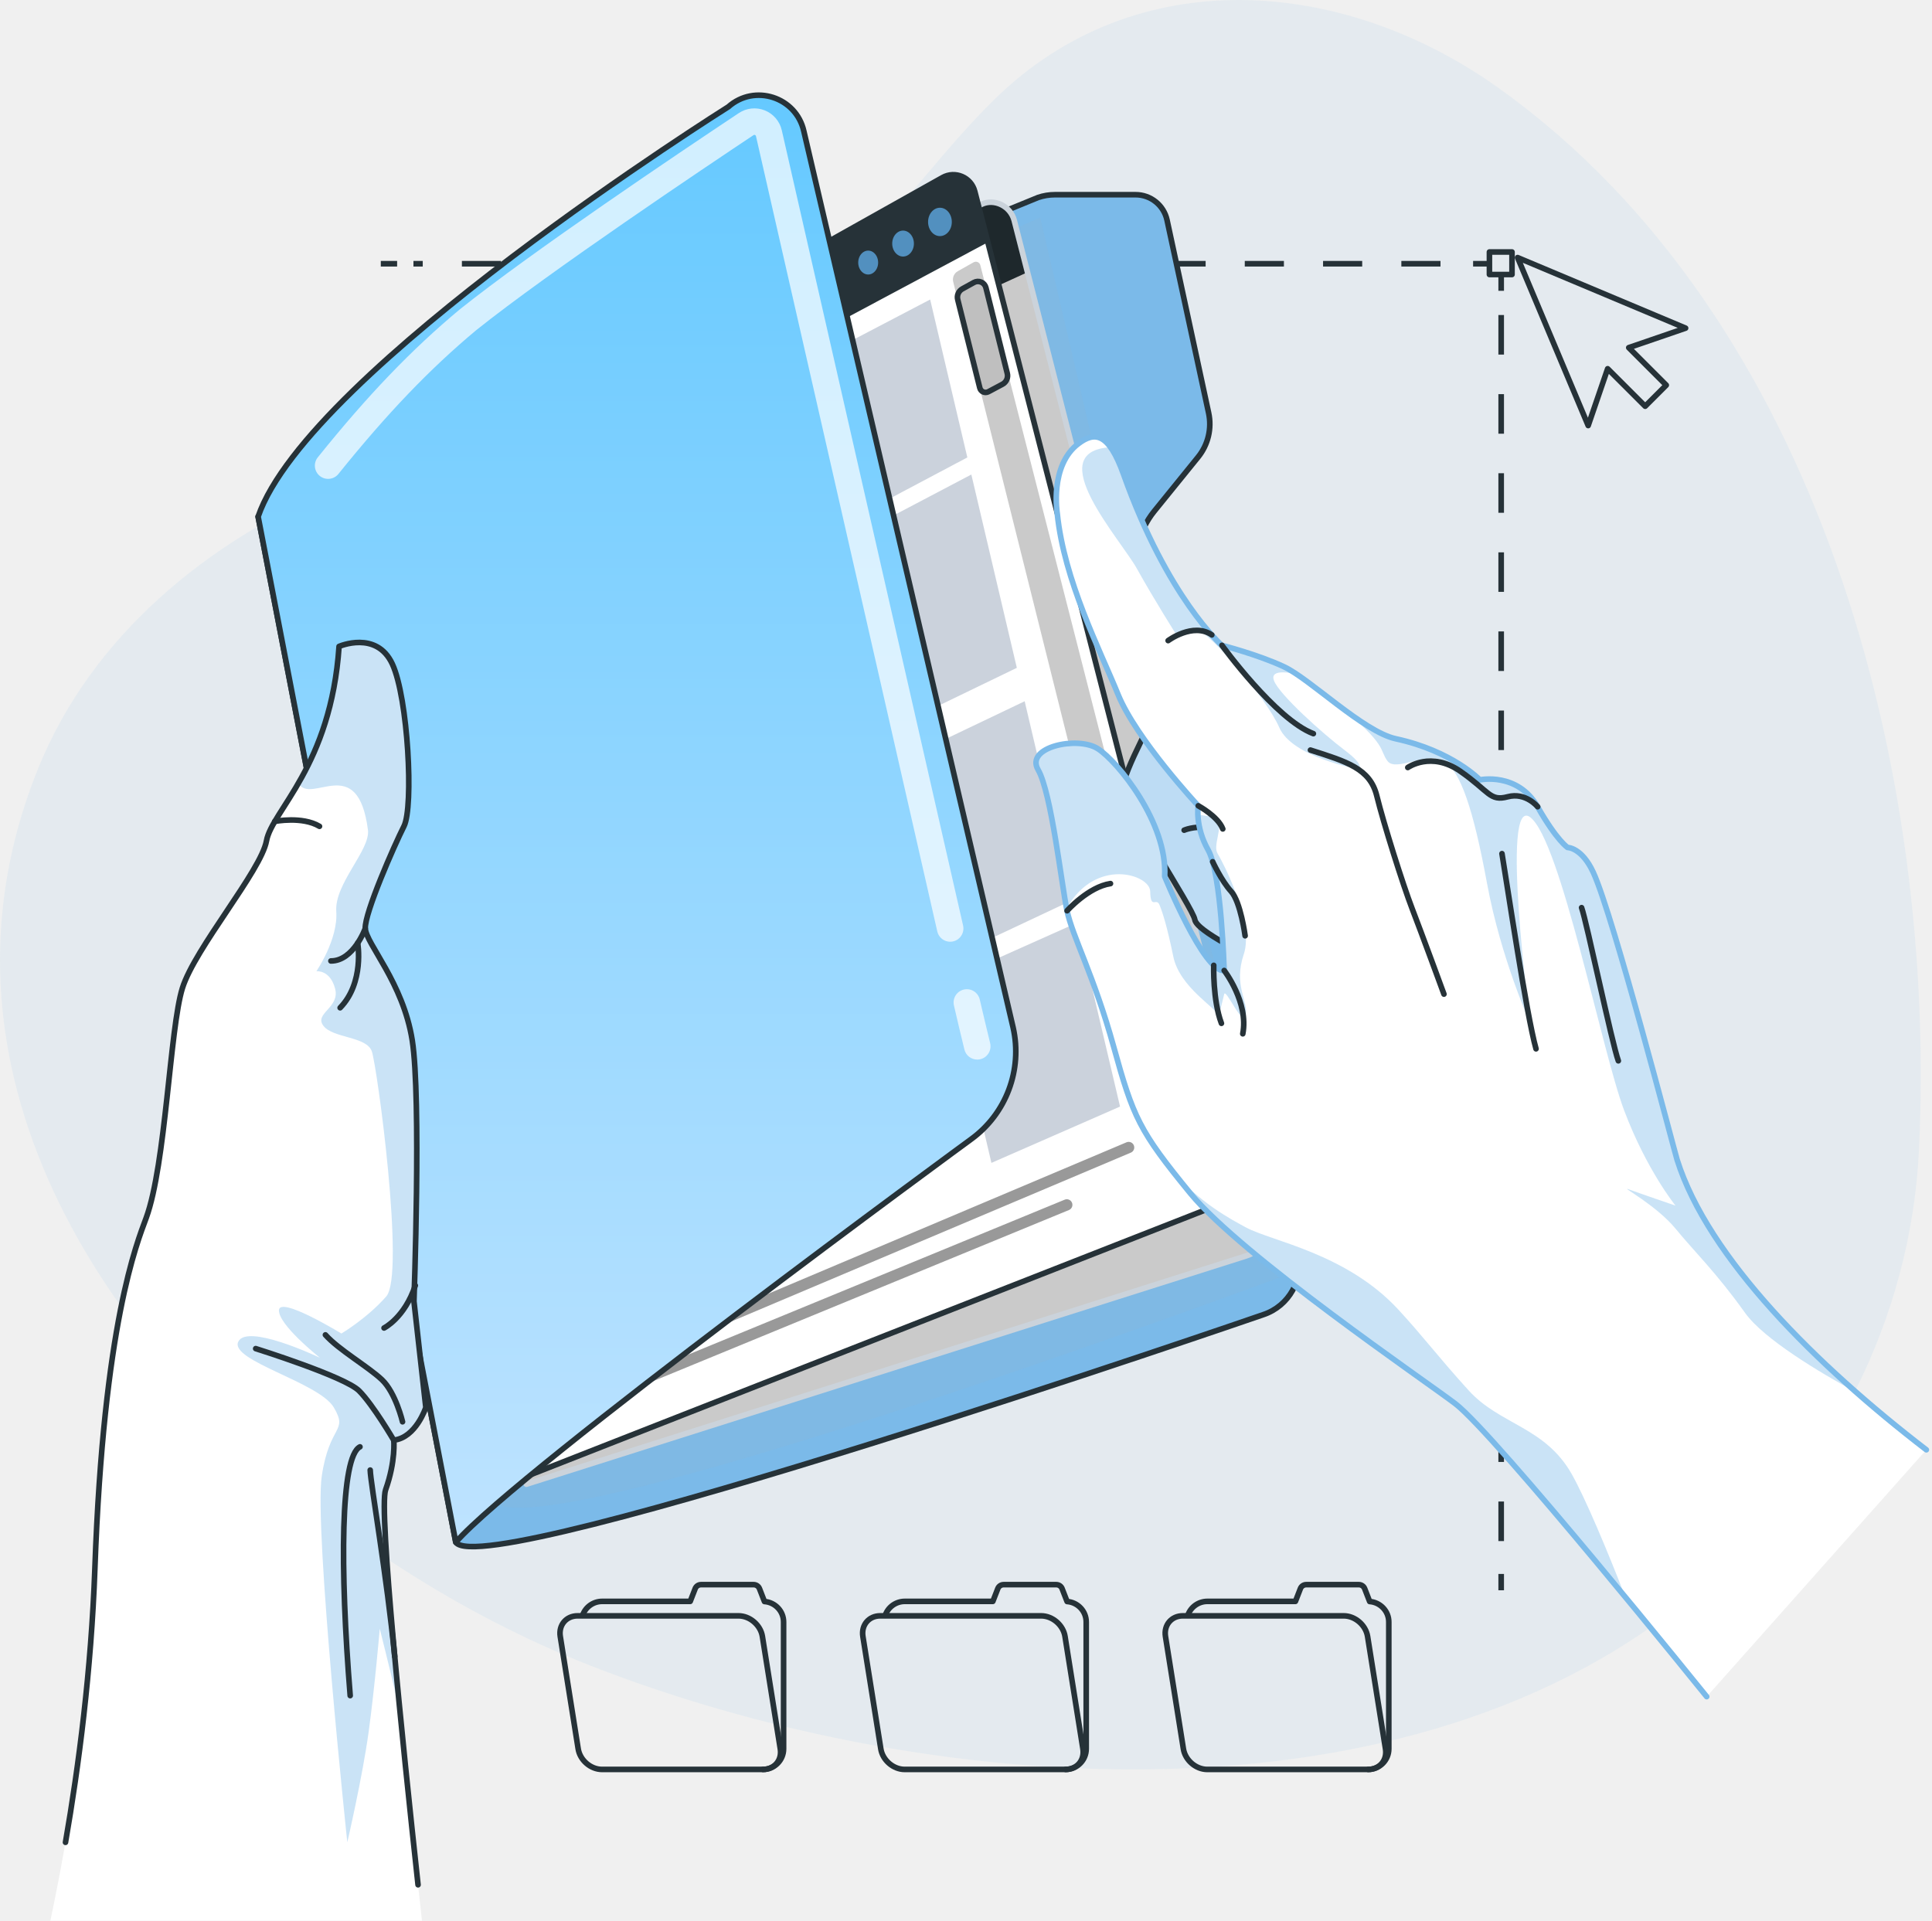
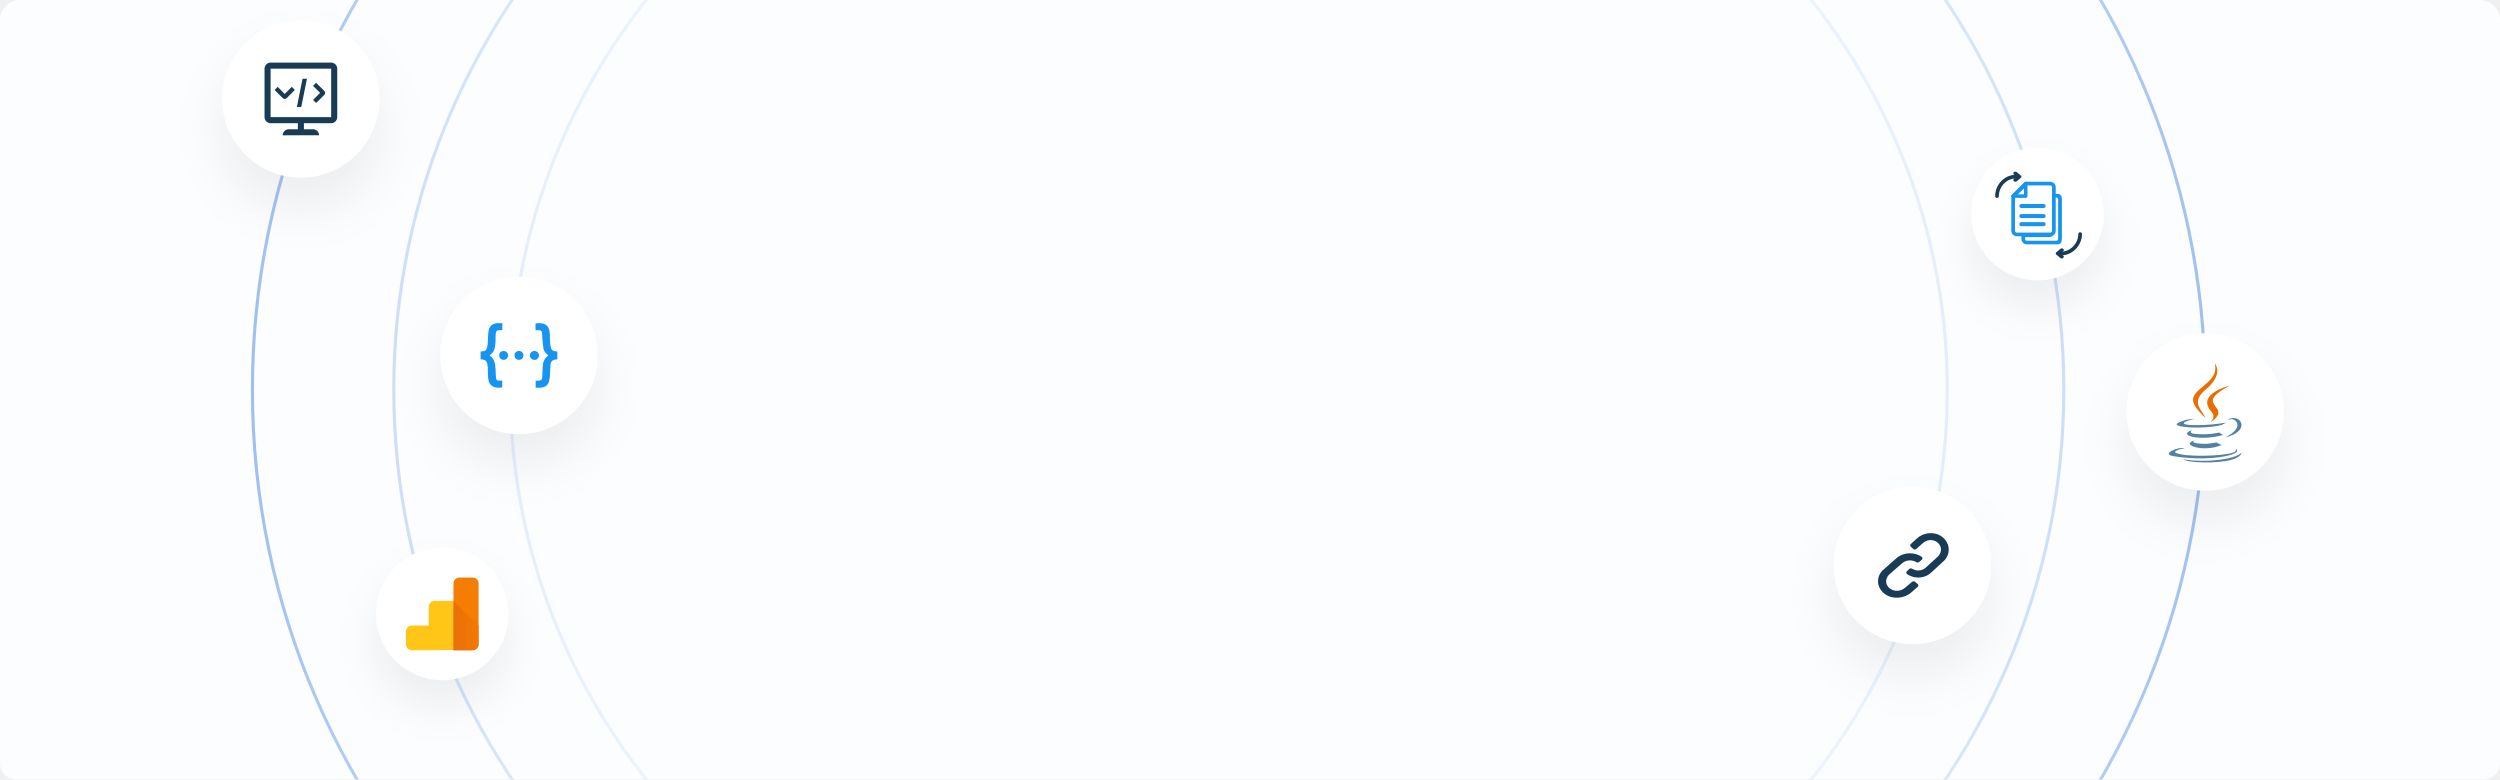
- <svg xmlns="http://www.w3.org/2000/svg" width="345" height="343" viewBox="0 0 345 343">
+ <svg xmlns="http://www.w3.org/2000/svg" xmlns:xlink="http://www.w3.org/1999/xlink" width="1238" height="386" viewBox="0 0 1238 386">
  <defs>
-     <linearGradient x1="50%" y1="0%" x2="50%" y2="100%" id="paxsyt6fwa">
-       <stop stop-color="#65C9FF" offset="0%" />
-       <stop stop-color="#BEE3FF" offset="100%" />
+     <filter x="-60.5%" y="-40.8%" width="221.1%" height="221.1%" filterUnits="objectBoundingBox" id="xyb6qdgg8f">
+       <feMorphology radius="1" operator="dilate" in="SourceAlpha" result="shadowSpreadOuter1" />
+       <feOffset dy="15" in="shadowSpreadOuter1" result="shadowOffsetOuter1" />
+       <feGaussianBlur stdDeviation="12.5" in="shadowOffsetOuter1" result="shadowBlurOuter1" />
+       <feComposite in="shadowBlurOuter1" in2="SourceAlpha" operator="out" result="shadowBlurOuter1" />
+       <feColorMatrix values="0 0 0 0 0 0 0 0 0 0 0 0 0 0 0 0 0 0 0.06 0" in="shadowBlurOuter1" />
+     </filter>
+     <filter x="-60.5%" y="-40.8%" width="221.1%" height="221.1%" filterUnits="objectBoundingBox" id="nk7pvnbpch">
+       <feMorphology radius="1" operator="dilate" in="SourceAlpha" result="shadowSpreadOuter1" />
+       <feOffset dy="15" in="shadowSpreadOuter1" result="shadowOffsetOuter1" />
+       <feGaussianBlur stdDeviation="12.5" in="shadowOffsetOuter1" result="shadowBlurOuter1" />
+       <feComposite in="shadowBlurOuter1" in2="SourceAlpha" operator="out" result="shadowBlurOuter1" />
+       <feColorMatrix values="0 0 0 0 0 0 0 0 0 0 0 0 0 0 0 0 0 0 0.06 0" in="shadowBlurOuter1" />
+     </filter>
+     <filter x="-60.5%" y="-40.8%" width="221.1%" height="221.1%" filterUnits="objectBoundingBox" id="2h7rqmk4bj">
+       <feMorphology radius="1" operator="dilate" in="SourceAlpha" result="shadowSpreadOuter1" />
+       <feOffset dy="15" in="shadowSpreadOuter1" result="shadowOffsetOuter1" />
+       <feGaussianBlur stdDeviation="12.5" in="shadowOffsetOuter1" result="shadowBlurOuter1" />
+       <feComposite in="shadowBlurOuter1" in2="SourceAlpha" operator="out" result="shadowBlurOuter1" />
+       <feColorMatrix values="0 0 0 0 0 0 0 0 0 0 0 0 0 0 0 0 0 0 0.06 0" in="shadowBlurOuter1" />
+     </filter>
+     <filter x="-60.5%" y="-40.8%" width="221.1%" height="221.1%" filterUnits="objectBoundingBox" id="mki91wsxbl">
+       <feMorphology radius="1" operator="dilate" in="SourceAlpha" result="shadowSpreadOuter1" />
+       <feOffset dy="15" in="shadowSpreadOuter1" result="shadowOffsetOuter1" />
+       <feGaussianBlur stdDeviation="12.5" in="shadowOffsetOuter1" result="shadowBlurOuter1" />
+       <feComposite in="shadowBlurOuter1" in2="SourceAlpha" operator="out" result="shadowBlurOuter1" />
+       <feColorMatrix values="0 0 0 0 0 0 0 0 0 0 0 0 0 0 0 0 0 0 0.06 0" in="shadowBlurOuter1" />
+     </filter>
+     <filter x="-60.7%" y="-40.4%" width="221.4%" height="221.4%" filterUnits="objectBoundingBox" id="axwtpveo5n">
+       <feMorphology radius=".842" operator="dilate" in="SourceAlpha" result="shadowSpreadOuter1" />
+       <feOffset dy="13" in="shadowSpreadOuter1" result="shadowOffsetOuter1" />
+       <feGaussianBlur stdDeviation="10.5" in="shadowOffsetOuter1" result="shadowBlurOuter1" />
+       <feComposite in="shadowBlurOuter1" in2="SourceAlpha" operator="out" result="shadowBlurOuter1" />
+       <feColorMatrix values="0 0 0 0 0 0 0 0 0 0 0 0 0 0 0 0 0 0 0.06 0" in="shadowBlurOuter1" />
+     </filter>
+     <filter x="-60.7%" y="-40.4%" width="221.4%" height="221.4%" filterUnits="objectBoundingBox" id="t16d0963kp">
+       <feMorphology radius=".842" operator="dilate" in="SourceAlpha" result="shadowSpreadOuter1" />
+       <feOffset dy="13" in="shadowSpreadOuter1" result="shadowOffsetOuter1" />
+       <feGaussianBlur stdDeviation="10.5" in="shadowOffsetOuter1" result="shadowBlurOuter1" />
+       <feComposite in="shadowBlurOuter1" in2="SourceAlpha" operator="out" result="shadowBlurOuter1" />
+       <feColorMatrix values="0 0 0 0 0 0 0 0 0 0 0 0 0 0 0 0 0 0 0.06 0" in="shadowBlurOuter1" />
+     </filter>
+     <circle id="b5wkuqns3g" cx="38" cy="38" r="38" />
+     <circle id="2d8fdse2oi" cx="38" cy="38" r="38" />
+     <circle id="93pr2yppvk" cx="38" cy="38" r="38" />
+     <circle id="b7jgej1kmm" cx="38" cy="38" r="38" />
+     <circle id="phat6qgkeo" cx="32" cy="32" r="32" />
+     <circle id="1h26nctmfq" cx="32" cy="32" r="32" />
+     <linearGradient x1="50%" y1="0%" x2="50%" y2="100%" id="uvct5zavzc">
+       <stop stop-color="#1565D8" offset="0%" />
+       <stop stop-color="#F8FBFF" offset="59.738%" />
+       <stop stop-color="#FFF" offset="100%" />
    </linearGradient>
+     <linearGradient x1="50%" y1="0%" x2="50%" y2="100%" id="lb5yq4l97d">
+       <stop stop-color="#1565D8" offset="0%" />
+       <stop stop-color="#F8FBFF" offset="59.738%" />
+       <stop stop-color="#FFF" offset="100%" />
+     </linearGradient>
+     <linearGradient x1="50%" y1="0%" x2="50%" y2="100%" id="d6o8no09pe">
+       <stop stop-color="#1565D8" offset="0%" />
+       <stop stop-color="#F8FBFF" offset="59.738%" />
+       <stop stop-color="#FFF" offset="100%" />
+     </linearGradient>
+     <linearGradient x1=".333%" y1="99.884%" x2="100.095%" y2="99.884%" id="bgt8japg9r">
+       <stop stop-color="#E96F0B" offset="0%" />
+       <stop stop-color="#F37901" offset="100%" />
+     </linearGradient>
+     <path d="M10 0h1218c5.523 0 10 4.477 10 10v368a8 8 0 0 1-8 8H8a8 8 0 0 1-8-8V10C0 4.477 4.477 0 10 0z" id="g72cqoufra" />
  </defs>
  <g fill="none" fill-rule="evenodd">
-     <path d="M2.038 190.508c-3.63-17.015-2.635-35.005 4.797-53.335C16.405 113.561 36.968 96.786 60 86.997c33.48-14.23 66.339-14.494 93.556-42.372 8.392-8.599 15.435-18.446 24.01-26.862 25.286-24.836 62.296-21.819 89.935-2.125 57.657 41.082 78.386 122.445 75.18 189.711-1.442 30.185-15.883 58.28-38.742 78.089-51.699 44.794-139.488 37.262-198.868 13.881-44.276-17.437-92.636-58.114-103.034-106.81z" fill="#7BBAE9" fill-rule="nonzero" opacity=".1" />
-     <g stroke="#263238" stroke-linejoin="round">
-       <path d="M265.969 47.097h-2.916" />
-       <path stroke-dasharray="6.99,6.99" d="M257.231 47.097H73.83" />
-       <path d="M70.915 47.097H68" />
+     <mask id="ziiz2kk37b" fill="#fff">
+       <use xlink:href="#g72cqoufra" />
+     </mask>
+     <use fill="#FBFDFF" xlink:href="#g72cqoufra" />
+     <g mask="url(#ziiz2kk37b)">
+       <g stroke-width="1.538">
+         <path d="M993.646 552.77c0-177.582-141.078-321.54-315.108-321.54-174.029 0-315.107 143.958-315.107 321.54" stroke="url(#uvct5zavzc)" opacity=".1" transform="matrix(0 -1 -1 0 1195.538 871.538)" />
+         <path d="M1069.8 572c0-198.823-157.954-360-352.8-360S364.2 373.177 364.2 572" stroke="url(#lb5yq4l97d)" opacity=".2" transform="matrix(0 -1 -1 0 1234 910)" />
+         <path d="M1159 592c0-220.914-175.504-400-392-400S375 371.086 375 592" stroke="url(#d6o8no09pe)" opacity=".4" transform="matrix(0 -1 -1 0 1284 960)" />
+         <path d="M603.57 552.77c0-177.582-141.08-321.54-315.108-321.54-174.03 0-315.108 143.958-315.108 321.54" stroke="url(#uvct5zavzc)" opacity=".1" transform="rotate(-90 251.462 230)" />
+         <path d="M602.8 572c0-198.823-157.954-360-352.8-360s-352.8 161.177-352.8 360" stroke="url(#lb5yq4l97d)" opacity=".2" transform="rotate(-90 213 230)" />
+         <path d="M592 592c0-220.914-175.504-400-392-400s-392 179.086-392 400" stroke="url(#d6o8no09pe)" opacity=".4" transform="rotate(-90 163 230)" />
+       </g>
+       <g transform="translate(1054 166)">
+         <use fill="#000" filter="url(#xyb6qdgg8f)" xlink:href="#b5wkuqns3g" />
+         <use stroke="#FFF" stroke-width="2" fill="#FFF" xlink:href="#b5wkuqns3g" />
+       </g>
+       <g fill-rule="nonzero">
+         <path d="M1086.637 218.13s-1.788 1.04 1.272 1.393c3.708.423 5.602.363 9.688-.412 0 0 1.074.675 2.574 1.259-9.159 3.93-20.727-.228-13.534-2.24m-1.12-5.13s-2.004 1.486 1.058 1.804c3.96.409 7.088.442 12.5-.601 0 0 .748.76 1.925 1.175-11.073 3.243-23.406.256-15.482-2.378" fill="#5382A1" />
+         <path d="M1095.182 203.994c2.378 2.635-.625 5.006-.625 5.006s6.04-3 3.266-6.756c-2.591-3.503-4.578-5.243 6.177-11.244 0 0-16.881 4.056-8.818 12.994" fill="#E76F00" />
+         <path d="M1106.927 222.242s1.381 1.133-1.52 2.009c-5.52 1.663-22.97 2.166-27.818.066-1.743-.755 1.525-1.802 2.553-2.021 1.072-.232 1.685-.189 1.685-.189-1.938-1.358-12.527 2.668-5.379 3.821 19.494 3.147 35.536-1.416 30.48-3.686m-20.43-14.772s-8.876 2.098-3.143 2.86c2.42.322 7.247.25 11.741-.125 3.674-.309 7.363-.964 7.363-.964s-1.295.552-2.233 1.188c-9.014 2.36-26.427 1.262-21.414-1.151 4.24-2.04 7.687-1.808 7.687-1.808m15.923 8.858c9.164-4.739 4.927-9.293 1.97-8.68-.725.15-1.048.28-1.048.28s.269-.419.783-.6c5.85-2.047 10.349 6.037-1.889 9.239 0 0 .142-.126.184-.239" fill="#5382A1" />
+         <path d="M1096.76 180s4.835 5.115-4.588 12.982c-7.556 6.31-1.723 9.907-.003 14.018-4.41-4.208-7.648-7.912-5.476-11.36 3.187-5.06 12.017-7.514 10.066-15.64" fill="#E76F00" />
+         <path d="M1087.782 228.834c8.638.608 21.904-.337 22.218-4.834 0 0-.604 1.705-7.14 3.058-7.372 1.527-16.466 1.349-21.86.37 0 0 1.104 1.006 6.782 1.406" fill="#5382A1" />
+       </g>
+       <g transform="translate(219 138)">
+         <use fill="#000" filter="url(#nk7pvnbpch)" xlink:href="#2d8fdse2oi" />
+         <use stroke="#FFF" stroke-width="2" fill="#FFF" xlink:href="#2d8fdse2oi" />
+       </g>
+       <path d="M247.561 160.003a17.392 17.392 0 0 0-1.1.013c-2.557.147-4.091 1.35-4.513 3.84-.299 1.736-.25 3.518-.372 5.263-.033.913-.13 1.818-.299 2.708-.348 1.589-1.032 2.082-2.642 2.165a6.873 6.873 0 0 0-.635.11v3.817c2.929.143 3.324 1.179 3.563 4.25.086 1.119-.033 2.238.04 3.357.046 1.06.19 2.108.405 3.13.674 2.805 3.4 3.745 6.698 3.178v-3.347c-.528 0-.997.013-1.452 0-1.118-.034-1.537-.313-1.644-1.395-.145-1.396-.109-2.818-.195-4.227-.166-2.611-.455-5.186-2.999-6.848 1.309-.966 2.258-2.119 2.557-3.647.216-1.07.349-2.142.432-3.228.073-1.082-.06-2.191.036-3.26.156-1.736.266-2.445 2.341-2.375.312 0 .611-.044.96-.07v-3.418c-.416 0-.806-.01-1.18-.016zm19.75.024a11.013 11.013 0 0 0-2.115.156v3.324c.637 0 1.128 0 1.62.013.853.01 1.5.34 1.587 1.289.083.866.08 1.745.166 2.625.17 1.745.263 3.514.564 5.236.266 1.419 1.236 2.478 2.448 3.347-2.125 1.432-2.75 3.477-2.856 5.778-.06 1.576-.096 3.165-.18 4.754-.072 1.445-.577 1.915-2.028 1.951-.408.01-.806.047-1.259.073v3.405c.85 0 1.63.05 2.411 0 2.424-.144 3.889-1.323 4.37-3.684.203-1.299.322-2.609.359-3.924.083-1.202.072-2.418.192-3.61.18-1.866 1.033-2.635 2.892-2.758.177-.022.35-.062.518-.12v-3.817c-.312-.036-.53-.07-.757-.083-1.394-.06-2.091-.53-2.437-1.852a13.463 13.463 0 0 1-.395-2.591c-.097-1.612-.086-3.238-.193-4.853-.208-3.11-2.065-4.573-4.908-4.66zm-17.921 13.775a2.198 2.198 0 0 0-2.195 2.093 2.2 2.2 0 0 0 1.979 2.3h.143a2.161 2.161 0 0 0 2.28-2.035v-.12a2.201 2.201 0 0 0-2.158-2.238h-.05zm7.571 0a2.104 2.104 0 0 0-2.17 2.035c0 .07 0 .13.011.203 0 1.313.89 2.155 2.234 2.155 1.32 0 2.149-.866 2.149-2.225-.013-1.312-.89-2.181-2.224-2.168zm7.707 0a2.242 2.242 0 0 0-2.279 2.178c0 1.226.983 2.215 2.208 2.215h.024c1.105.193 2.218-.879 2.291-2.165.06-1.192-1.02-2.228-2.244-2.228z" fill="#1794EF" fill-rule="nonzero" />
+       <g transform="translate(909 242)">
+         <use fill="#000" filter="url(#2h7rqmk4bj)" xlink:href="#93pr2yppvk" />
+         <use stroke="#FFF" stroke-width="2" fill="#FFF" xlink:href="#93pr2yppvk" />
+       </g>
+       <g fill="#183B56" fill-rule="nonzero">
+         <path d="M949.9 286c-1.967.004-3.883-.579-5.456-1.659a.993.993 0 0 1-.432-.656.939.939 0 0 1 .2-.743c.028-.036 1.275-1.184 1.275-1.184.173-.17.406-.277.657-.305.251-.027.505.027.717.154 1.01.659 2.242.97 3.478.877 1.236-.092 2.397-.581 3.276-1.38l5.905-5.398c1.787-1.634 2.227-4.235.814-6.15-1.605-2.208-5.117-3.036-7.9-.802-.298.242-3.498 3.095-3.498 3.095-.2.183-.471.286-.754.286-.283 0-.555-.103-.754-.286l-1.18-1.08a.938.938 0 0 1-.313-.69c0-.26.112-.508.312-.691l3.047-2.782c3.33-3.05 8.77-3.555 12.402-.81 1.854 1.394 3.027 3.403 3.26 5.586.235 2.184-.489 4.363-2.012 6.058-.189.209-6.66 6.142-6.66 6.142-1.692 1.549-3.99 2.419-6.384 2.418z" />
+         <path d="M945.813 274c2.065-.007 4.075.578 5.722 1.666a.987.987 0 0 1 .452.653.904.904 0 0 1-.209.742 100.98 100.98 0 0 1-1.335 1.187c-.18.167-.422.273-.683.3a1.26 1.26 0 0 1-.746-.149c-1.056-.66-2.347-.97-3.64-.878-1.295.092-2.51.582-3.43 1.382l-6.18 5.395c-1.89 1.63-2.356 4.23-.873 6.147 1.677 2.205 5.356 3.036 8.268.802.314-.24 3.663-3.097 3.663-3.097.209-.183.493-.286.789-.286.296 0 .58.103.79.286l1.235 1.08a.928.928 0 0 1 .324.692.928.928 0 0 1-.324.692l-3.189 2.78c-3.485 3.05-9.18 3.554-12.982.81-1.942-1.391-3.172-3.399-3.419-5.581-.247-2.183.508-4.362 2.1-6.059.199-.212 6.972-6.14 6.972-6.14 1.773-1.553 4.182-2.425 6.694-2.424z" />
+       </g>
      <g>
-         <path d="M268.068 284v-2.912" />
-         <path stroke-dasharray="7.063,7.063" d="M268.068 275.215V54.875" />
-         <path d="M268.068 51.937v-2.91" />
+         <g transform="translate(111 11)">
+           <use fill="#000" filter="url(#mki91wsxbl)" xlink:href="#b7jgej1kmm" />
+           <use stroke="#FFF" stroke-width="2" fill="#FFF" xlink:href="#b7jgej1kmm" />
+         </g>
+         <g fill="#183B56" fill-rule="nonzero">
+           <path d="M160.576 44.99 156.534 41 155 42.515 158.53 46 155 49.485 156.535 51l4.041-3.99a1.415 1.415 0 0 0 0-2.02zM137.515 43 136 44.535l3.99 4.041a1.415 1.415 0 0 0 2.02 0l3.99-4.042L144.485 43 141 46.53 137.515 43zM147 53h2.173L152 39h-2.173z" />
+           <path d="M164 31h-30c-1.65 0-3 1.35-3 3v24c0 1.65 1.35 3 3 3h13.5v3H143c-1.657 0-3 1.342-3 3l18-.003a3 3 0 0 0-3-3h-4.5V61H164c1.65 0 3-1.35 3-3V34c0-1.65-1.35-3-3-3zm0 27h-30V34h30v24z" />
+         </g>
      </g>
-       <path d="M265.969 45H270v4.026h-4.031z" />
-     </g>
-     <path d="M301 58.602 271 46l12.605 30 3.477-10.148 6.7 6.697 3.766-3.766-6.699-6.697z" stroke="#263238" stroke-linecap="round" stroke-linejoin="round" />
-     <g stroke="#263238" stroke-linecap="round" stroke-linejoin="round">
-       <path d="M244.32 316h-28.733c-2.034 0-3.945-1.647-4.267-3.675l-3.201-20.08c-.323-2.028 1.067-3.675 3.093-3.675h28.732c2.035 0 3.945 1.647 4.268 3.675l3.2 20.08c.332 2.028-1.058 3.675-3.092 3.675z" />
-       <path d="M244.32 316a3.68 3.68 0 0 0 3.68-3.683V289.67c0-1.945-1.514-3.518-3.416-3.658l-.893-2.301a1.113 1.113 0 0 0-1.042-.712h-9.396c-.463 0-.876.281-1.042.712l-.885 2.276h-15.73a3.695 3.695 0 0 0-3.49 2.5M136.247 316h-28.732c-2.035 0-3.945-1.647-4.268-3.675l-3.2-20.08c-.323-2.028 1.066-3.675 3.093-3.675h28.732c2.035 0 3.945 1.647 4.268 3.675l3.2 20.08c.331 2.028-1.058 3.675-3.093 3.675z" />
-       <path d="M136.247 316a3.68 3.68 0 0 0 3.68-3.683V289.67c0-1.945-1.513-3.518-3.415-3.658l-.893-2.301a1.113 1.113 0 0 0-1.043-.712h-9.395c-.463 0-.877.281-1.042.712l-.885 2.276h-15.73a3.695 3.695 0 0 0-3.491 2.5" />
      <g>
-         <path d="M190.287 316h-28.732c-2.034 0-3.945-1.647-4.267-3.675l-3.201-20.08c-.323-2.028 1.067-3.675 3.093-3.675h28.732c2.035 0 3.945 1.647 4.268 3.675l3.2 20.08c.323 2.028-1.058 3.675-3.093 3.675z" />
-         <path d="M190.287 316a3.68 3.68 0 0 0 3.68-3.683V289.67c0-1.945-1.513-3.518-3.415-3.658l-.893-2.301a1.113 1.113 0 0 0-1.042-.712h-9.396c-.463 0-.876.281-1.042.712l-.885 2.276h-15.73a3.695 3.695 0 0 0-3.49 2.5" />
+         <g transform="translate(977 74)">
+           <use fill="#000" filter="url(#axwtpveo5n)" xlink:href="#phat6qgkeo" />
+           <use stroke="#FFF" stroke-width="1.684" fill="#FFF" xlink:href="#phat6qgkeo" />
+         </g>
+         <g fill-rule="nonzero">
+           <path d="M1015.25 117h-16.5c-1.516 0-2.75-1.211-2.75-2.7V96.863l.866-.856c1.888-1.864 3.982-3.933 5.834-5.744l.268-.263h12.282c1.516 0 2.75 1.211 2.75 2.7v21.6c0 1.489-1.234 2.7-2.75 2.7zm-17.417-19.396V114.3c0 .496.412.9.917.9h16.5a.91.91 0 0 0 .917-.9V92.7a.91.91 0 0 0-.917-.9h-11.524a2035.83 2035.83 0 0 0-5.56 5.476l-.333.328z" fill="#1794EF" />
+           <path d="M1003.727 121c-1.504 0-2.727-1.202-2.727-2.679v-2.678h14.28c.5 0 .909-.4.909-.893V96h2.727c1.504 0 2.133 1.202 2.133 2.679v19.642c0 1.477-.63 2.679-2.133 2.679h-15.189zm-.909-3.572v.893c0 .493.408.893.91.893h14.545c.5 0 .909-.4.909-.893V98.68a.902.902 0 0 0-.91-.893h-.908v16.965c0 1.477-1.224 2.678-2.728 2.678h-11.818zM1003.113 98h-6.226a.884.884 0 0 1-.626-1.512c1.747-1.739 3.72-3.717 5.512-5.515l.71-.712a.886.886 0 0 1 1.516.624l.001 6.23c0 .489-.397.885-.888.885zm-4.082-1.77h3.194v-3.2c-1.05 1.055-2.14 2.147-3.194 3.2z" fill="#1794EF" />
+           <path d="M988 97.083c0-5.56 4.523-10.5 10.083-10.5a.916.916 0 1 1 0 1.834c-4.549 0-8.25 4.117-8.25 8.666a.917.917 0 1 1-1.833 0z" fill="#183B56" />
+           <path d="M998 90c-.256 0-.512-.081-.707-.244-.39-.326-.39-.853 0-1.179l1.293-1.077-1.293-1.078c-.39-.325-.39-.853 0-1.178a1.146 1.146 0 0 1 1.414 0l2 1.667c.39.325.39.853 0 1.178l-2 1.667A1.108 1.108 0 0 1 998 90zM1019.862 125.516c0-.506.41-.916.917-.916 4.548 0 8.388-4.134 8.388-8.683a.916.916 0 1 1 1.833 0c0 5.56-4.661 10.516-10.221 10.516a.916.916 0 0 1-.917-.917z" fill="#183B56" />
+           <path d="M1021 128c-.256 0-.512-.081-.707-.244l-2-1.667c-.39-.325-.39-.853 0-1.178l2-1.667a1.146 1.146 0 0 1 1.414 0c.39.326.39.853 0 1.178l-1.293 1.078 1.293 1.078c.39.325.39.852 0 1.178a1.105 1.105 0 0 1-.707.244z" fill="#183B56" />
+           <path d="M1012.071 103h-11.142c-.513 0-.929-.447-.929-1 0-.553.416-1 .929-1h11.142c.513 0 .929.447.929 1 0 .553-.416 1-.929 1zM1012.071 112h-11.142c-.513 0-.929-.447-.929-1 0-.553.416-1 .929-1h11.142c.513 0 .929.447.929 1 0 .552-.416 1-.929 1zM1012.071 108h-11.142c-.513 0-.929-.447-.929-1 0-.553.416-1 .929-1h11.142c.513 0 .929.447.929 1 0 .553-.416 1-.929 1z" fill="#1794EF" />
+         </g>
      </g>
-     </g>
-     <path d="m206.112 91.302 7.835-9.674a9.375 9.375 0 0 0 1.88-7.879L208.4 39.301a5.747 5.747 0 0 0-5.614-4.529H188.38a9.298 9.298 0 0 0-3.01.499L46.092 92.266l35.296 183.16c4.948 7.43 144.21-40.648 144.21-40.648a9.361 9.361 0 0 0 6.146-11.045l-28.492-119.874a14.636 14.636 0 0 1 2.86-12.557z" stroke="#263238" fill="#7BBAE9" fill-rule="nonzero" stroke-linecap="round" stroke-linejoin="round" />
-     <path d="m185.745 38.844 44.086 188.803s-149.058 55.483-142.03 38.32c0 0-35.471-168.665-32.486-169.288 2.994-.632 130.43-57.835 130.43-57.835z" fill="#89B5D6" fill-rule="nonzero" opacity=".3" />
-     <path d="m222.546 224.281-128.55 40.781-31.47-163.87-1.788-9.325 114.52-55.375c2.295-1.113 5.198.308 5.855 2.876l2.37 9.25 42.989 168.367c.815 3.2-.874 6.324-3.926 7.296z" fill="#FFF" fill-rule="nonzero" />
-     <path d="m183.483 48.618-120.034 54.9-2.711-11.66 114.52-55.374c2.295-1.114 5.198.308 5.855 2.876l2.37 9.258z" fill="#263238" fill-rule="nonzero" />
-     <path d="M177.462 44.562c0 1.679-1.19 2.95-2.662 2.85-1.472-.1-2.661-1.545-2.661-3.216 0-1.678 1.19-2.95 2.661-2.85 1.472.1 2.662 1.537 2.662 3.216zM170.609 47.953c0 1.554-1.106 2.742-2.47 2.643-1.364-.092-2.47-1.43-2.47-2.992 0-1.554 1.106-2.743 2.47-2.643 1.364.1 2.47 1.438 2.47 2.992zM164.13 50.887c0 1.454-1.031 2.56-2.312 2.476-1.272-.091-2.312-1.338-2.312-2.792 0-1.455 1.031-2.56 2.312-2.477 1.28.083 2.312 1.338 2.312 2.793z" stroke="#263238" fill="#92E3A9" fill-rule="nonzero" stroke-linecap="round" stroke-linejoin="round" />
-     <path d="m222.546 224.281-128.55 40.781-31.47-163.87-1.788-9.325 114.52-55.375c2.295-1.113 5.198.308 5.855 2.876l2.37 9.25 42.989 168.367c.815 3.2-.874 6.324-3.926 7.296z" fill-opacity=".7" fill="#000" fill-rule="nonzero" opacity=".3" />
-     <path d="m222.546 224.281-128.55 40.781-31.47-163.87-1.788-9.325 114.52-55.375c2.295-1.113 5.198.308 5.855 2.876l2.37 9.25 42.989 168.367c.815 3.2-.874 6.324-3.926 7.296z" stroke-linecap="round" stroke-linejoin="round" stroke="#CBD3DB" />
-     <g>
-       <path d="M214.936 216.203 88.124 265.96 57.078 104.283l-1.763-9.2 112.982-63.37c2.262-1.28 5.123-.057 5.771 2.469l2.337 9.084 42.407 165.366a6.432 6.432 0 0 1-3.876 7.571z" stroke="#263238" fill="#FFF" fill-rule="nonzero" stroke-linecap="round" stroke-linejoin="round" />
-       <path d="M176.397 43.274 57.985 106.56l-2.67-11.469 112.982-63.369c2.262-1.28 5.123-.058 5.771 2.468l2.33 9.084z" fill="#263238" fill-rule="nonzero" />
-       <path d="M170.467 39.634c0 1.679-1.172 3.033-2.62 3.033-1.446 0-2.62-1.354-2.62-3.033 0-1.679 1.174-3.034 2.62-3.034 1.448 0 2.62 1.355 2.62 3.034zM163.698 43.498c0 1.554-1.09 2.818-2.437 2.818-1.347 0-2.437-1.264-2.437-2.818s1.09-2.817 2.437-2.817c1.347.008 2.437 1.263 2.437 2.817zM157.31 46.89c0 1.453-1.022 2.634-2.278 2.634s-2.279-1.18-2.279-2.635c0-1.454 1.023-2.634 2.279-2.634s2.278 1.18 2.278 2.634z" stroke="#263238" fill="#5290BF" fill-rule="nonzero" stroke-linecap="round" stroke-linejoin="round" />
-       <path d="m175.058 47.363 37.342 146.11a1.27 1.27 0 0 1-.715 1.472l-3.41 1.504a1.24 1.24 0 0 1-1.713-.84L170.218 50.338c-.191-.748.15-1.53.823-1.911l2.811-1.58a.823.823 0 0 1 1.206.516z" fill-opacity=".7" fill="#000" fill-rule="nonzero" opacity=".3" />
-       <path d="m171.856 51.585 2.063-1.139a1.469 1.469 0 0 1 2.137.93l3.817 15.31a1.725 1.725 0 0 1-.864 1.936l-2.512 1.338a1.062 1.062 0 0 1-1.53-.682l-3.942-15.765c-.2-.765.15-1.554.831-1.928z" stroke="#263238" fill="#BFBFBF" fill-rule="nonzero" stroke-linecap="round" stroke-linejoin="round" />
-       <path stroke="#000" stroke-width="2" opacity=".4" stroke-linecap="round" stroke-linejoin="round" d="m190.502 215.172-81.686 33.617M201.546 204.925 97.78 248.79" />
-       <g fill="#B5C0CD" fill-opacity=".7" fill-rule="nonzero">
-         <path d="m191.35 160.82-8.374-35.586-22.688 10.837 8.292 35.462zM151.04 96.537l7.876 33.692 22.662-10.962-8.125-34.523zM172.738 81.694 166.1 53.488l-22.397 11.718 6.637 28.364zM169.403 175.049l7.635 32.628 22.97-10.056-7.718-32.803z" />
-       </g>
-     </g>
-     <g fill-rule="nonzero">
-       <path d="m0 75.266 35.296 183.16c11.294-12.89 91.998-71.955 91.998-71.955a19.367 19.367 0 0 0 7.527-19.962L97.446 6.411c-1.38-6.1-8.799-8.485-13.481-4.33 0 0-75.041 47.114-83.965 73.185z" stroke="#263238" fill="url(#paxsyt6fwa)" stroke-linecap="round" stroke-linejoin="round" transform="translate(46.092 17)" />
-       <g fill="#FFF" opacity=".7">
-         <path d="M174.51 189.227a2.36 2.36 0 0 1-2.296-1.804 636.234 636.234 0 0 1-1.871-7.87 2.366 2.366 0 0 1 4.607-1.08c.607 2.61 1.23 5.219 1.863 7.828a2.373 2.373 0 0 1-1.738 2.86 2.689 2.689 0 0 1-.566.066zM169.677 168.184a2.36 2.36 0 0 1-2.303-1.837l-32.377-142.03a.27.27 0 0 0-.175-.208c-.141-.058-.233.009-.266.025-8.308 5.527-36.443 24.376-49.475 34.797-8.3 6.915-15.91 14.852-24.643 25.705a2.366 2.366 0 0 1-3.326.366 2.362 2.362 0 0 1-.366-3.324c8.932-11.112 16.75-19.256 25.34-26.412 12.858-10.28 39.139-27.949 49.842-35.07a5.008 5.008 0 0 1 4.64-.483 5.03 5.03 0 0 1 3.036 3.549l32.377 142.03a2.369 2.369 0 0 1-2.304 2.892z" />
-       </g>
-     </g>
-     <g>
-       <path d="M75.35 342.992c-1.114-10.04-2.62-23.993-3.925-37.282-1.897-19.397-3.377-37.365-2.57-39.634 1.83-5.161 1.464-8.876 1.464-8.876 3.95-.44 5.721-5.834 5.721-5.834l-2.12-18.965s1.322-36.301-.308-46.615c-1.638-10.322-8.25-17.228-8.392-19.97-.133-2.743 5.165-14.81 6.903-18.26 1.738-3.456.74-22.887-2.07-28.962-.824-1.762-1.963-2.767-3.178-3.3-2.96-1.32-6.337.167-6.337.167-.773 11.394-4.133 18.99-7.252 24.408v.009c-2.728 4.737-5.248 7.795-5.705 10.297-.973 5.352-12.791 19.173-15.028 26.32-2.23 7.147-2.953 31.448-6.462 41.013-1.647 4.513-7.593 18.865-9.157 62.655C16.036 305.319 12.144 328.14 9 343h66.35v-.008z" fill="#FFF" fill-rule="nonzero" />
-       <path d="M72.123 147.557c-1.746 3.457-7.044 15.524-6.903 18.258.142 2.751 6.754 9.658 8.392 19.971 1.63 10.314.308 46.615.308 46.615l2.12 18.965s-1.771 5.394-5.721 5.834c0 0 .365 3.715-1.464 8.876-.807 2.269.673 20.237 2.57 39.634-1.98-8.37-3.61-14.843-3.61-14.843s-.873 10.313-1.987 18.441c-1.115 8.128-3.81 19.705-3.81 19.705s-5.946-56.006-4.565-65.364c1.372-9.358 4.79-7.828 2.154-12.3-2.628-4.47-18.63-8.352-17.066-11.726 1.53-3.308 14.072 2.61 14.587 2.859-.424-.34-7.368-5.9-7.318-8.477.058-2.651 11.152 4.147 11.152 4.147s4.624-2.743 8.018-6.632c3.393-3.89-1.639-41.096-2.587-43.773-.948-2.684-6.894-2.302-8.633-4.537-1.738-2.236 2.986-3.233 2.08-6.649-.907-3.415-3.344-3.108-3.344-3.108s3.91-5.701 3.551-10.68c-.34-4.986 6.122-10.978 5.656-14.568-1.822-13.987-10.147-4.346-12.409-8.327v-.009c3.12-5.41 6.479-13.006 7.252-24.408 0 0 3.377-1.488 6.338-.166 1.214.532 2.353 1.537 3.177 3.299 2.802 6.075 3.809 25.506 2.062 28.963z" fill="#7BBAE9" fill-rule="nonzero" opacity=".4" />
-       <g stroke="#263238" stroke-linecap="round" stroke-linejoin="round">
-         <path d="M11.695 329.021c2.37-13.638 4.59-30.641 5.247-48.867 1.564-43.789 7.51-58.15 9.165-62.654 3.502-9.566 4.233-33.875 6.462-41.022 2.23-7.147 14.055-20.968 15.02-26.32.965-5.352 11.51-13.347 12.957-34.714 0 0 6.695-2.933 9.515 3.142 2.819 6.075 3.817 25.505 2.079 28.963-1.747 3.457-7.044 15.516-6.911 18.258.141 2.743 6.753 9.657 8.383 19.97 1.63 10.314.308 46.624.308 46.624l2.12 18.957s-1.763 5.402-5.721 5.834c0 0 .374 3.715-1.464 8.876-1.248 3.523 2.977 44.711 5.796 70.533" />
-         <path d="M65.22 165.815s-2.087 5.81-6.129 5.801" />
-         <path d="M63.873 168.417s1.231 7.064-3.135 11.56M49.07 146.693s4.906-.965 7.983.88M45.66 240.845s15.943 5.003 18.463 7.537c2.52 2.535 6.187 8.818 6.187 8.818M58.11 238.393c2.337 2.634 7.576 5.643 10.063 7.978 2.486 2.336 3.709 7.546 3.709 7.546M68.58 237.163s3.685-1.828 5.58-7.588M64.28 258.389c-3.492 1.753-3.584 21.774-1.746 44.429M66.11 262.536c.034 2.219 3.003 19.106 4.375 33.292" />
-       </g>
-     </g>
-     <g>
-       <path d="M206.984 126.153s-6.54 11.897-6.473 14.59c.067 2.691 12.488 21.376 12.847 23.486.35 2.119 9.344 6.215 12.622 8.375 3.287 2.16 7.442-13.55 6.908-24.866-.534-11.316-25.904-21.585-25.904-21.585z" fill="#FFF" fill-rule="nonzero" />
-       <path d="M206.984 126.153s-6.54 11.897-6.473 14.59c.067 2.691 12.488 21.376 12.847 23.486.35 2.119 9.344 6.215 12.622 8.375 3.287 2.16 7.442-13.55 6.908-24.866-.534-11.316-25.904-21.585-25.904-21.585z" fill="#7BBAE9" fill-rule="nonzero" opacity=".5" />
-       <path d="M206.984 126.153s-6.54 11.897-6.473 14.59c.067 2.691 12.488 21.376 12.847 23.486.35 2.119 9.344 6.215 12.622 8.375 3.287 2.16 7.442-13.55 6.908-24.866-.534-11.316-25.904-21.585-25.904-21.585z" stroke-linecap="round" stroke-linejoin="round" stroke="#263238" />
-       <path d="M211.456 148.261s6.424-2.908 13.406 4.844" stroke="#263238" stroke-linecap="round" stroke-linejoin="round" />
      <g>
-         <path d="M344 258.9 304.774 303s-6.449-8-14.516-17.771c-11.47-13.891-26.203-31.355-30.374-34.545-5.09-3.888-38.175-26.42-47.31-37.578a208.02 208.02 0 0 1-3.454-4.312v-.008c-6.04-7.735-7.233-11.058-10.236-21.867-3.495-12.628-7.341-19.599-8.317-24.268-.025-.141-.059-.283-.084-.432-1.01-5.184-2.778-20.779-5.072-24.742-2.37-4.087 7.041-6.065 10.628-3.788 3.588 2.268 12.53 13.318 11.972 22.83 0 0 7.032 17.256 10.62 16.791 0 0-.468-17.289-2.845-21.51-1.418-2.509-1.786-4.835-1.836-6.305-.05-.997.05-1.604.05-1.604s-11.062-11.88-14.307-19.881c-3.253-8.001-9.627-20.314-10.853-32.294 0 0-1.427-8.615 3.812-12.52 2.002-1.496 3.846-1.911 5.706.664.76 1.072 1.535 2.642 2.328 4.86 7.85 22.067 17.552 30.525 17.552 30.525s6.424 1.636 11.087 3.83c.668.307 1.427.772 2.27 1.337h.016v.009c2.06 1.379 4.564 3.381 7.15 5.333 3.729 2.817 7.6 5.542 10.52 6.182 10.144 2.193 15.024 7.327 15.024 7.327s6.74-1.429 10.311 4.82c3.454 6.048 5.364 7.252 5.364 7.252.05 0 2.545.025 4.589 4.47 3.604 7.843 14.432 49.616 14.958 51.303 4.354 13.816 17.31 28.646 32.118 41.64 0 0 0 .008.008.008 3.996 3.531 8.167 6.93 12.347 10.144z" fill="#FFF" fill-rule="nonzero" />
-         <g fill-rule="nonzero" opacity=".4">
-           <path d="M231.578 120.412s-.008 0-.017-.008c.009 0 .009 0 .017.008z" fill="#92E3A9" />
-           <path d="M242.49 137.344s-11.73-2.11-14.04-7.402c-2.303-5.3-12.13-16.608-14.475-17.348-2.344-.739-3.82.906-3.82.906s-4.063-6.406-7.125-11.922c-2.903-5.25-17.277-20.995-4.697-21.71.76 1.072 1.535 2.643 2.328 4.86 7.85 22.067 17.552 30.525 17.552 30.525s6.424 1.637 11.087 3.83c.668.307 1.427.773 2.27 1.338-.3-.075-4.998-1.238-4.063 1.154.95 2.476 8.6 9.372 12.613 12.396 4.005 3.016 2.37 3.373 2.37 3.373zM331.612 248.74c-6.633-3.614-16.652-9.588-19.997-14.282-5.164-7.236-8.985-10.85-12.422-15.046-3.445-4.187-9.944-7.61-8.417-7.037 1.526.573 8.417 2.933 8.417 2.933s-5.164-6.356-9.177-17.024c-4.012-10.659-11.32-48.153-16.751-52.324-5.431-4.163 0 36.797 0 36.797s-5.23-11.507-7.717-24.958c-2.486-13.46-4.755-20.064-7.692-21.884-2.936-1.81-8.559 2.01-10.086 0-1.526-2.01.192-2.75-9.034-10.177 3.729 2.816 7.6 5.541 10.52 6.181 10.144 2.193 15.024 7.328 15.024 7.328s6.74-1.43 10.311 4.819c3.454 6.048 5.364 7.253 5.364 7.253.05 0 2.545.024 4.589 4.47 3.604 7.842 14.432 49.615 14.958 51.302 4.346 13.825 17.293 28.655 32.11 41.649zM222.476 181.261c-.425 2.526-3.587-4.869-3.87-3.722-.284 1.147-1.135 4.893-1.185 3.722-.042-1.171-6.74-4.869-7.892-10.385-1.143-5.525-1.91-7.885-2.478-9.272-.575-1.396-1.593.922-1.66-2.426-.058-3-9.752-6.156-14.916 3.05-1.01-5.185-2.778-20.78-5.072-24.742-2.37-4.088 7.04-6.065 10.628-3.789 3.587 2.268 12.53 13.318 11.971 22.83 0 0 7.033 17.257 10.62 16.791 0 0-.467-17.289-2.845-21.51-1.418-2.508-1.785-4.835-1.835-6.305l3.496.465c.942 2.069-.901 4.993 0 6.48.909 1.48 6.548 12.313 4.68 17.921-1.894 5.591.784 8.366.358 10.892zM290.25 285.22c-11.47-13.89-26.204-31.354-30.375-34.545-5.089-3.888-38.175-26.42-47.31-37.577a208.023 208.023 0 0 1-3.453-4.312c4.863 5.915 10.812 9.03 13.414 10.435 4.589 2.467 17.878 4.603 27.147 14.622 4.504 4.869 7.074 8.408 12.622 14.506 5.539 6.09 13.573 6.472 18.345 14.855 2.394 4.212 6.373 13.675 9.61 22.017z" fill="#7BBAE9" />
+         <g transform="translate(187 272)">
+           <use fill="#000" filter="url(#t16d0963kp)" xlink:href="#1h26nctmfq" />
+           <use stroke="#FFF" stroke-width="1.684" fill="#FFF" xlink:href="#1h26nctmfq" />
        </g>
-         <g stroke-linecap="round" stroke-linejoin="round">
-           <path d="M304.766 303s-37.791-46.891-44.89-52.316c-5.09-3.888-38.176-26.42-47.319-37.578-9.143-11.158-10.194-13.559-13.69-26.187-3.495-12.628-7.341-19.599-8.325-24.268-.985-4.67-2.795-21.086-5.164-25.174-2.37-4.08 7.04-6.056 10.628-3.788 3.587 2.268 12.53 13.326 11.971 22.839 0 0 7.033 17.256 10.62 16.79 0 0-.467-17.289-2.853-21.51-2.386-4.22-1.777-7.909-1.777-7.909s-11.062-11.88-14.315-19.88c-3.254-8.002-9.628-20.314-10.854-32.295 0 0-1.426-8.607 3.813-12.52 2.82-2.102 5.33-2.077 8.033 5.525 7.85 22.066 17.553 30.524 17.553 30.524s6.423 1.637 11.087 3.822c4.671 2.185 14.19 11.606 19.955 12.86 10.144 2.194 15.024 7.337 15.024 7.337s6.741-1.43 10.312 4.818c3.453 6.057 5.355 7.262 5.355 7.262s2.528-.017 4.589 4.461c3.612 7.843 14.432 49.616 14.966 51.311 5.548 17.58 25.019 36.814 44.507 51.793" stroke="#7BBAE9" />
-           <path d="M218.205 115.245s9.602 13.243 16.326 15.777M234.006 133.955c6.473 2.068 10.653 3.298 11.846 8.158 1.193 4.86 4.655 15.852 6.323 20.18 1.669 4.32 5.673 15.246 5.673 15.246M218.605 173.318s4.405 5.708 3.32 11.308M216.737 172.396s-.192 6.206 1.376 10.36M213.975 143.9s3.538 1.902 4.38 4.137M216.545 153.894s1.577 3.415 3.287 5.284c1.71 1.87 2.51 7.943 2.51 7.943M190.55 162.65s3.812-4.27 7.75-4.851M208.595 114.406s4.43-3.307 7.8-1.022M282.425 162.094c.884 2.418 5.422 24.252 6.565 27.359M251.391 137.07s4.171-2.974 9.394.673c5.23 3.647 5.23 5.409 8.45 4.553 3.212-.856 5.348 1.778 5.348 1.778M268.21 152.448c.834 4.902 4.37 28.855 6.08 34.861" stroke="#263238" />
-         </g>
+         <path d="M217.194 322h-13.25a2.94 2.94 0 0 1-2.944-2.94v-6.343a2.94 2.94 0 0 1 2.944-2.94h8.369v-9.282a2.94 2.94 0 0 1 2.944-2.94h9.299v24.368h-7.362V322z" fill="#FFC517" />
+         <path d="M234.007 322h-9.451v-33.039c0-1.636 1.339-2.961 2.993-2.961h6.458c1.654 0 2.993 1.325 2.993 2.961v30.078c-.079 1.636-1.417 2.961-2.993 2.961z" fill="#F57E02" />
+         <path d="M36 23.778v9.283C36 34.685 34.661 36 33.007 36h-9.451V11.556L36 23.778z" fill="url(#bgt8japg9r)" transform="translate(201 286)" />
      </g>
    </g>
  </g>
</svg>
